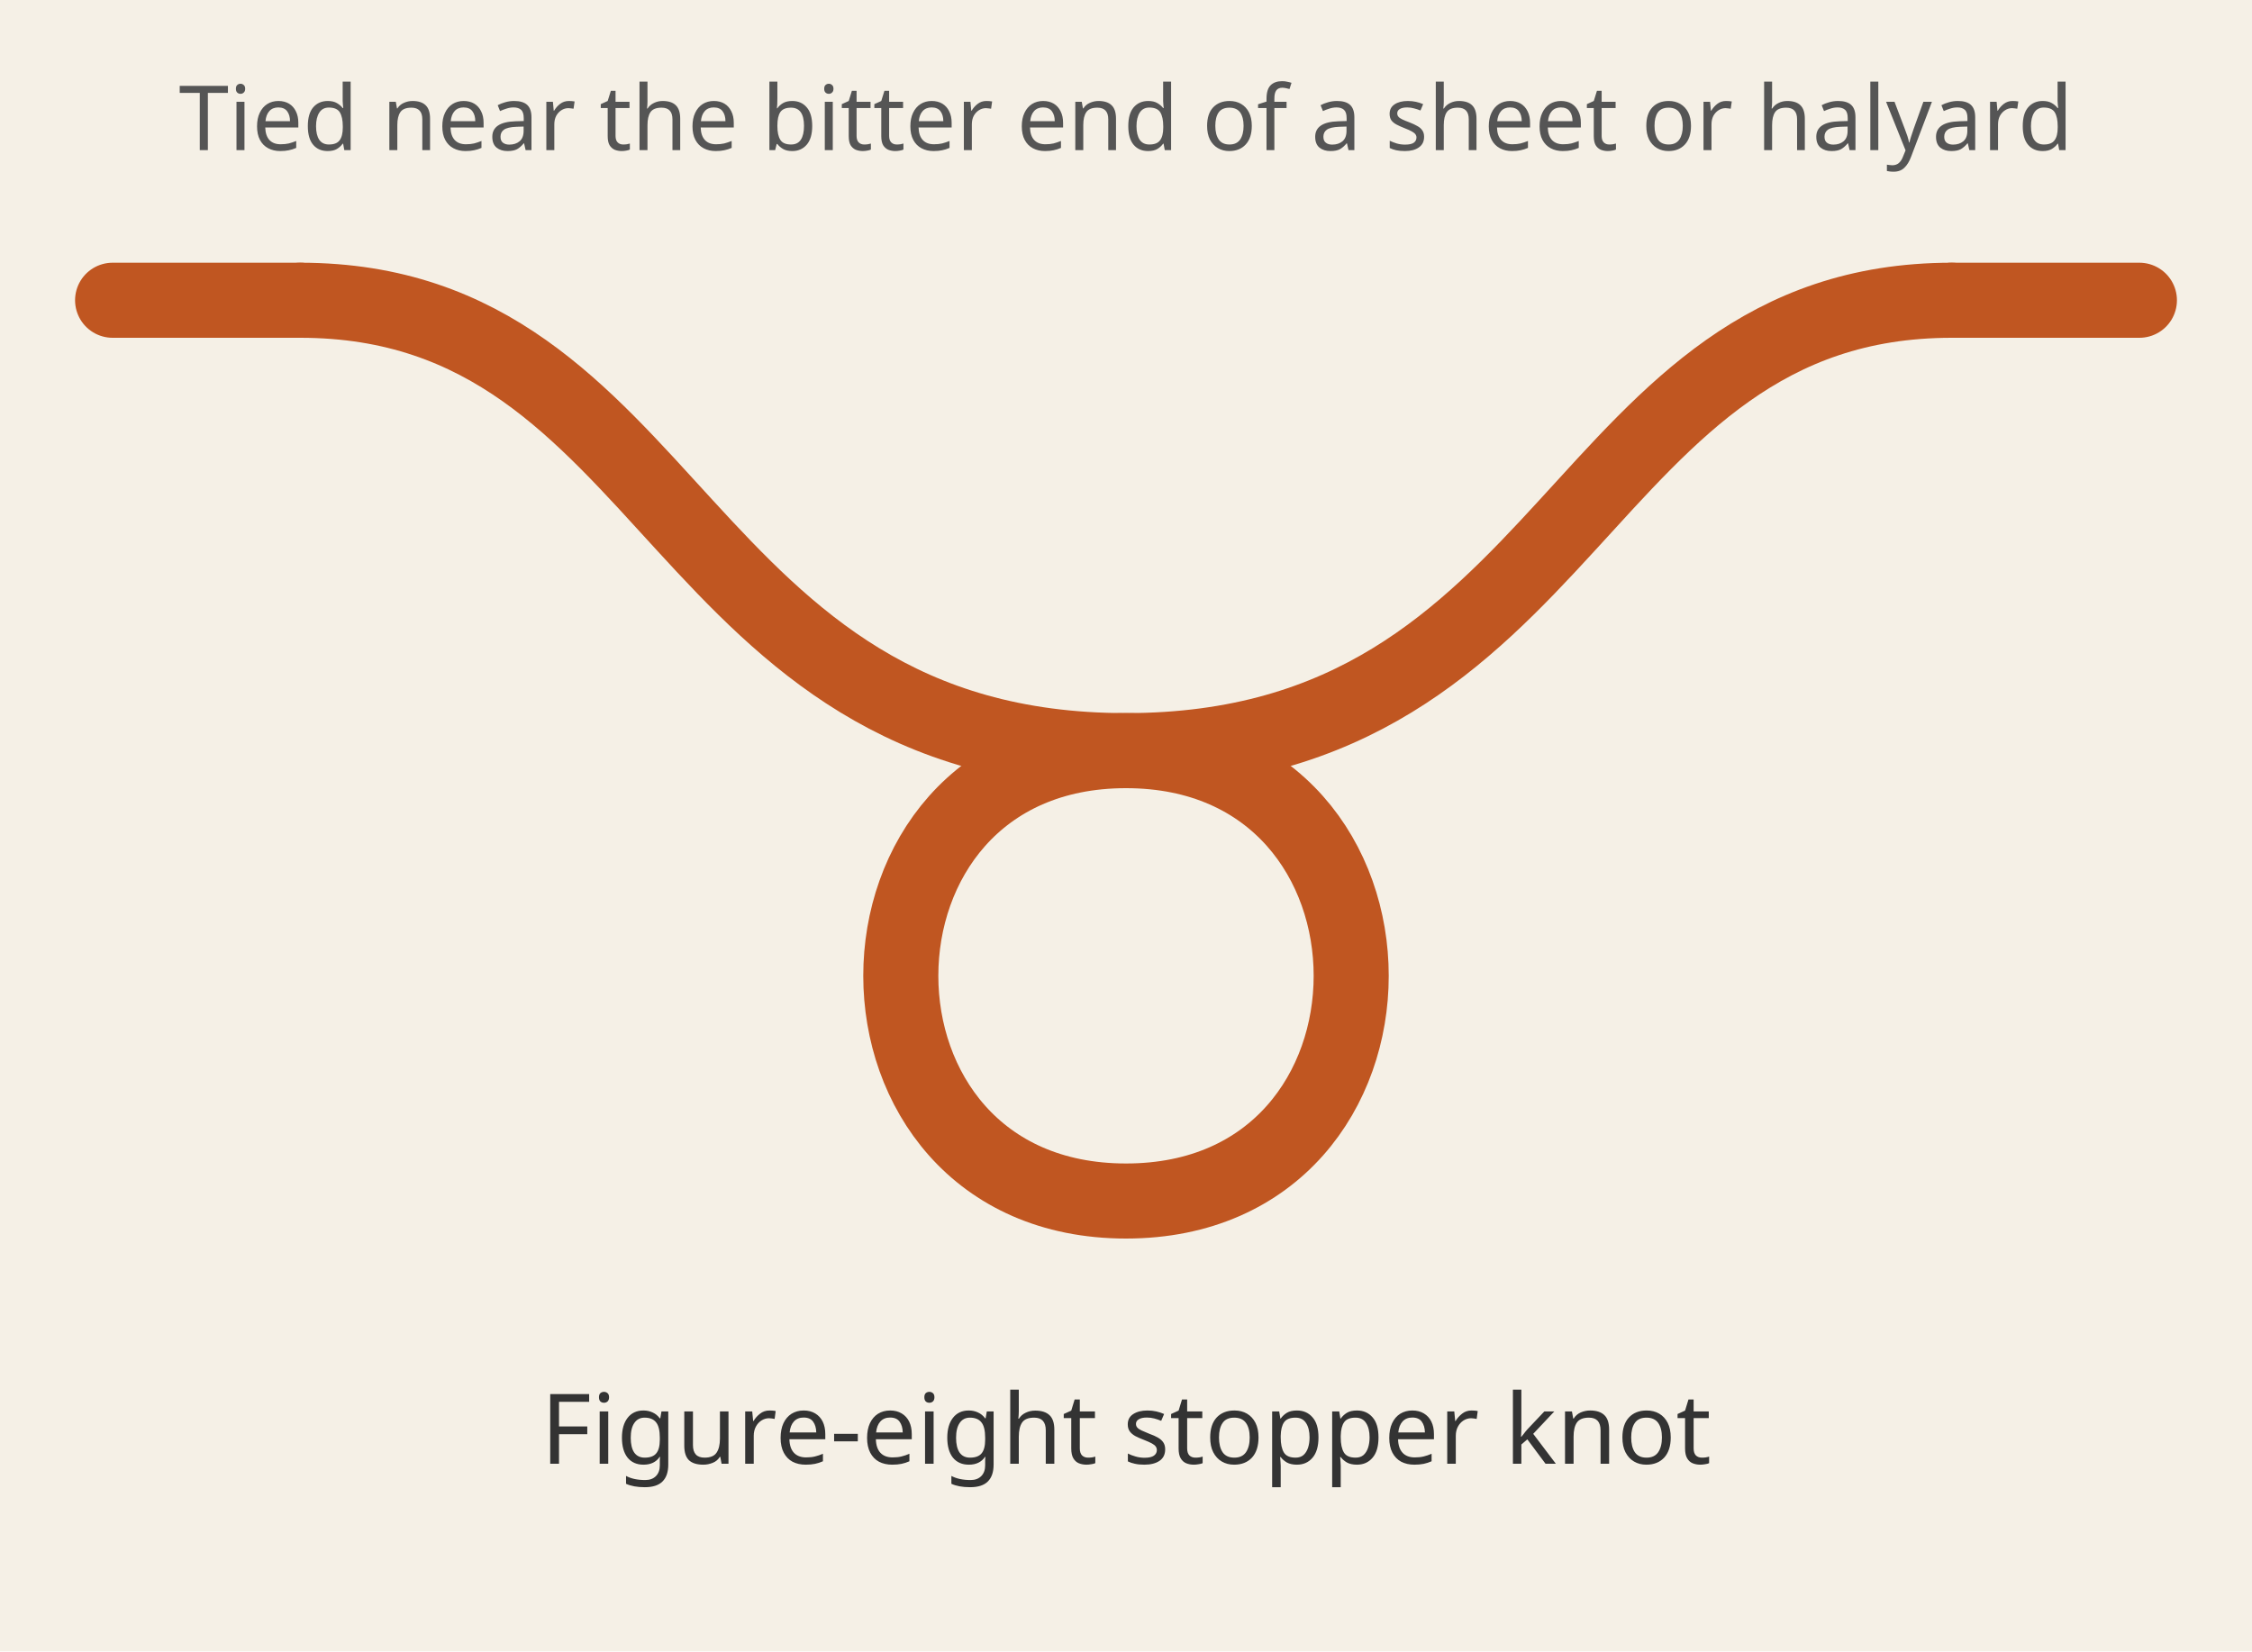
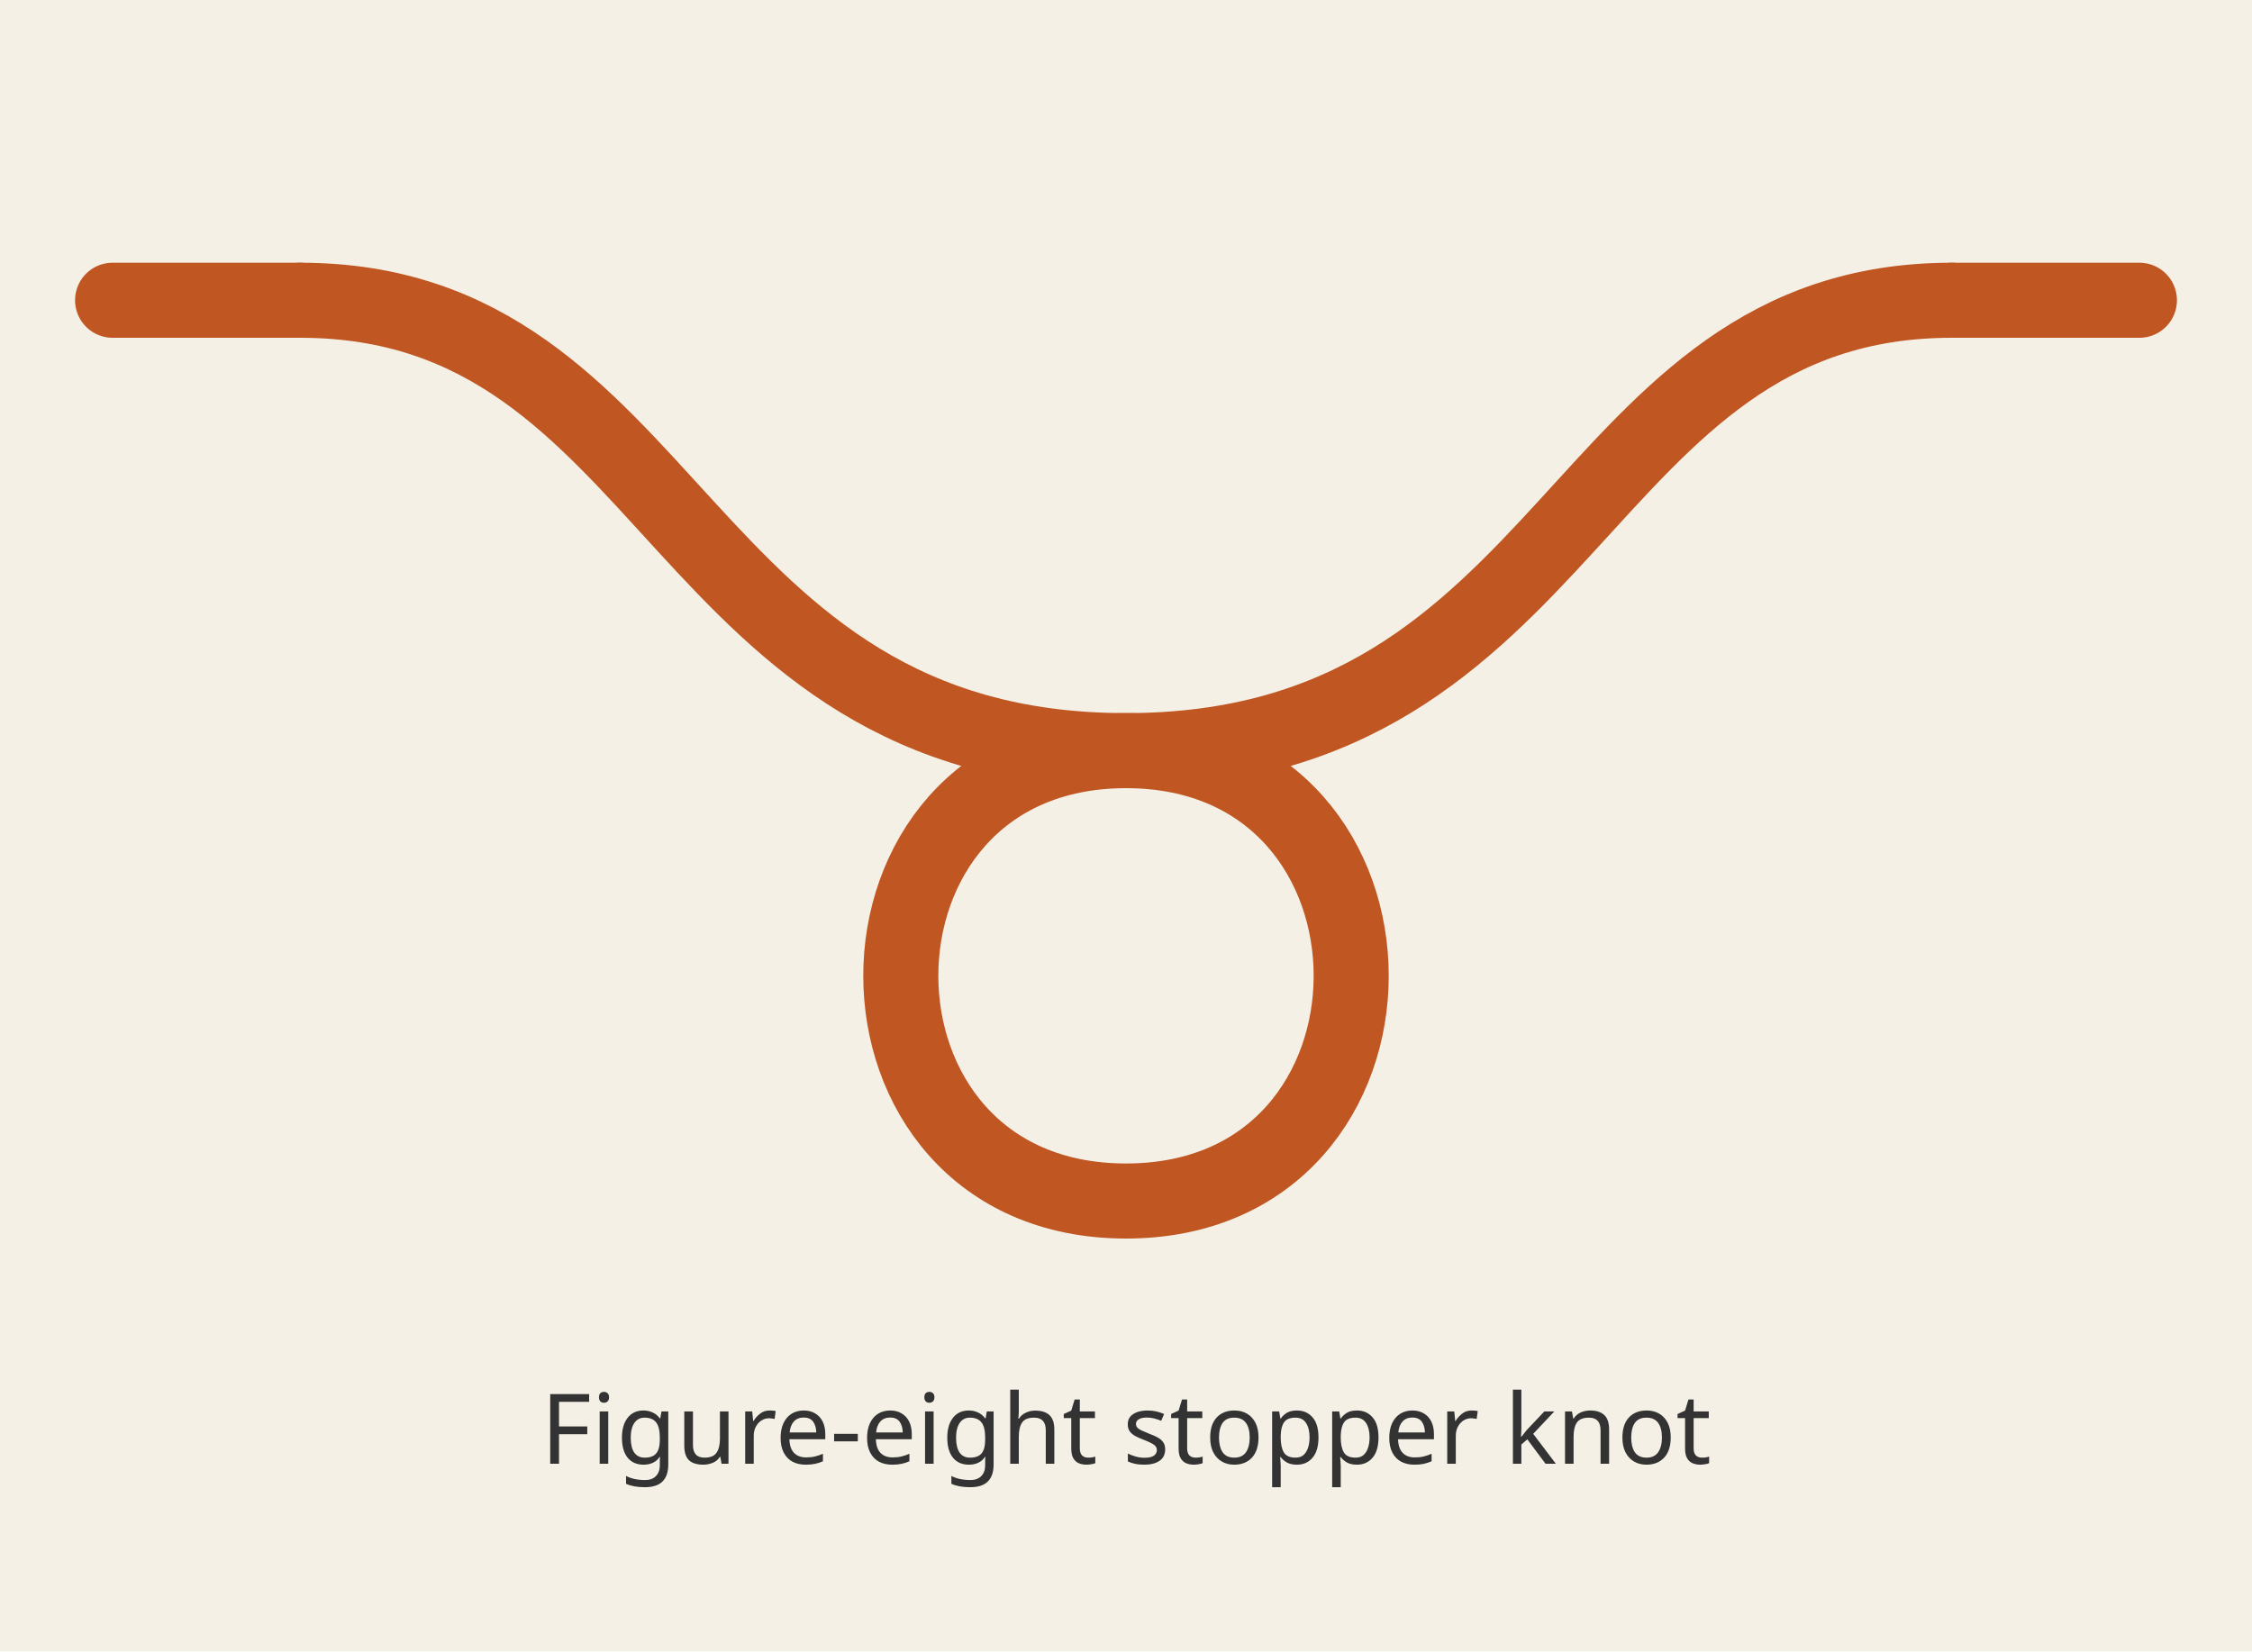
- <svg xmlns="http://www.w3.org/2000/svg" viewBox="0 0 300 220" role="img" aria-label="Diagram of a figure-eight stopper knot tied near the end of a line, forming a figure-8 shape that prevents the line's end from slipping through a block or fairlead">
+ <svg xmlns="http://www.w3.org/2000/svg" viewBox="0 0 300 220" role="img" aria-label="Line drawing of the knot named in the question.">
  <rect width="300" height="220" fill="#f5f0e6" />
  <path d="M40 40 C 90 40 90 100 150 100 C 210 100 210 40 260 40" fill="none" stroke="#c05621" stroke-width="10" stroke-linecap="round" />
  <path d="M150 100 C 110 100 110 160 150 160 C 190 160 190 100 150 100" fill="none" stroke="#c05621" stroke-width="10" stroke-linecap="round" />
  <line x1="40" y1="40" x2="15" y2="40" stroke="#c05621" stroke-width="10" stroke-linecap="round" />
  <line x1="260" y1="40" x2="285" y2="40" stroke="#c05621" stroke-width="10" stroke-linecap="round" />
  <text x="150" y="195" font-family="sans-serif" font-size="13" fill="#333" text-anchor="middle">Figure-eight stopper knot</text>
-   <text x="150" y="20" font-family="sans-serif" font-size="12" fill="#555" text-anchor="middle">Tied near the bitter end of a sheet or halyard</text>
</svg>
